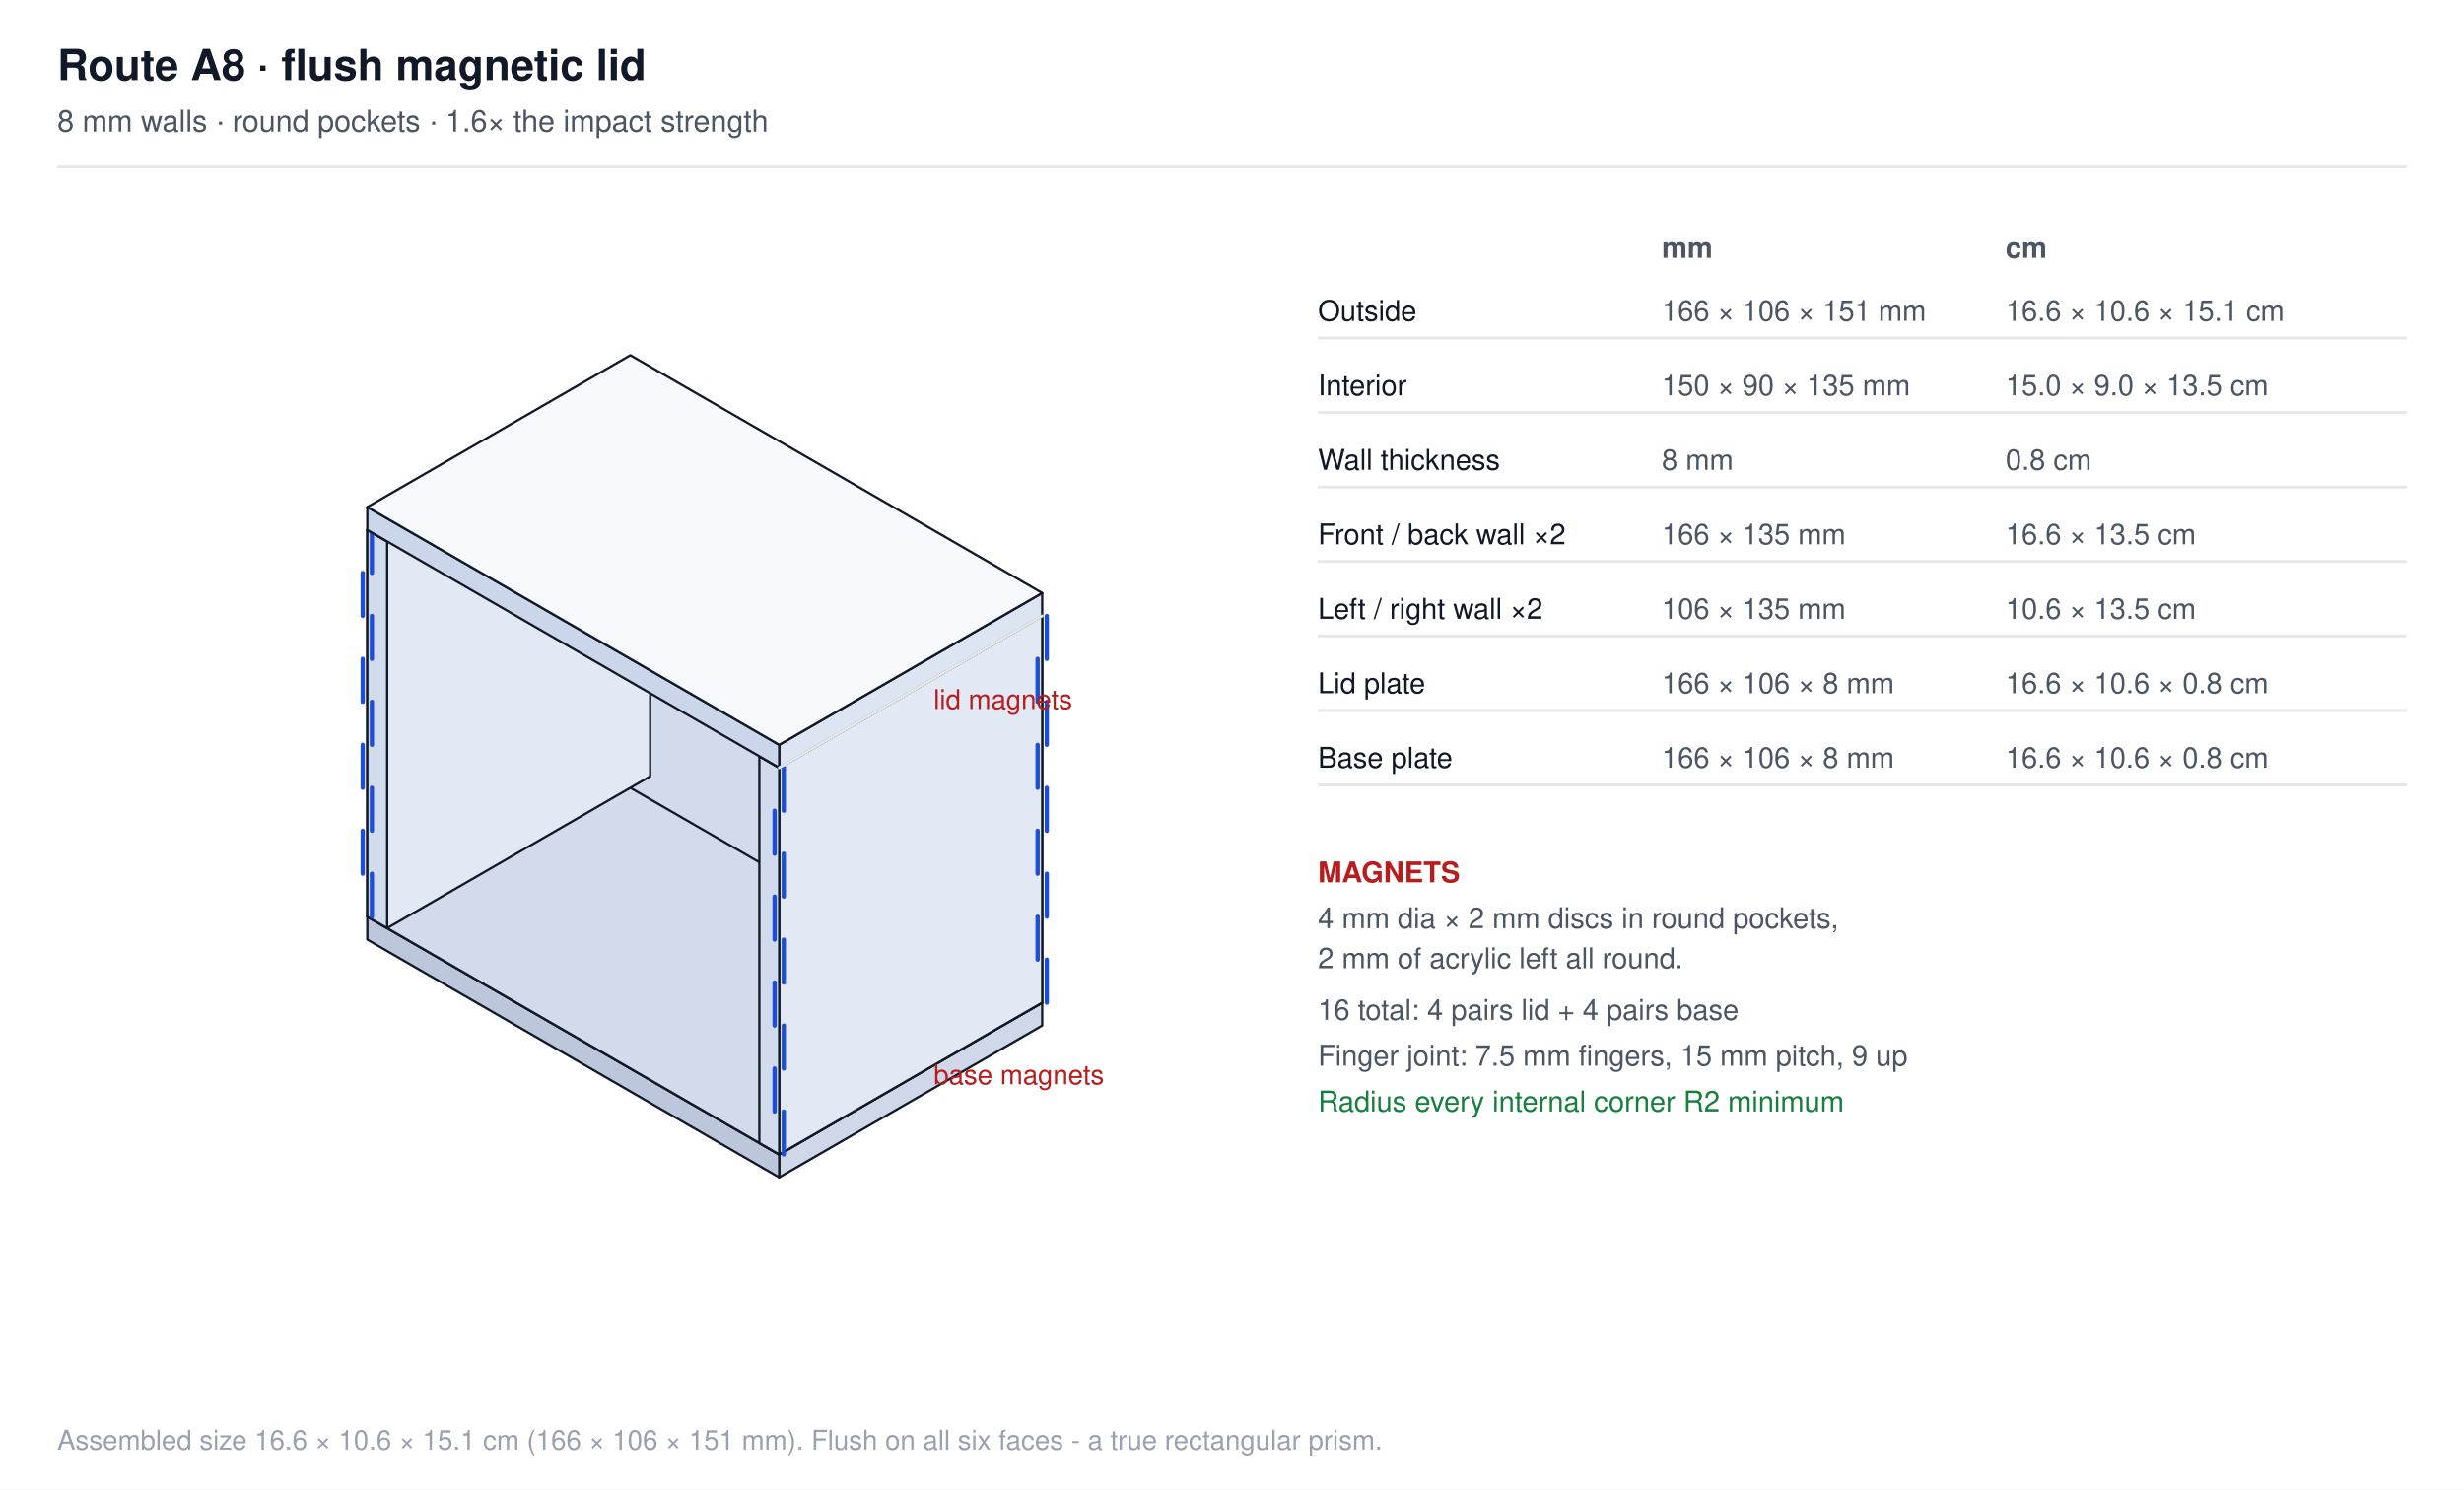
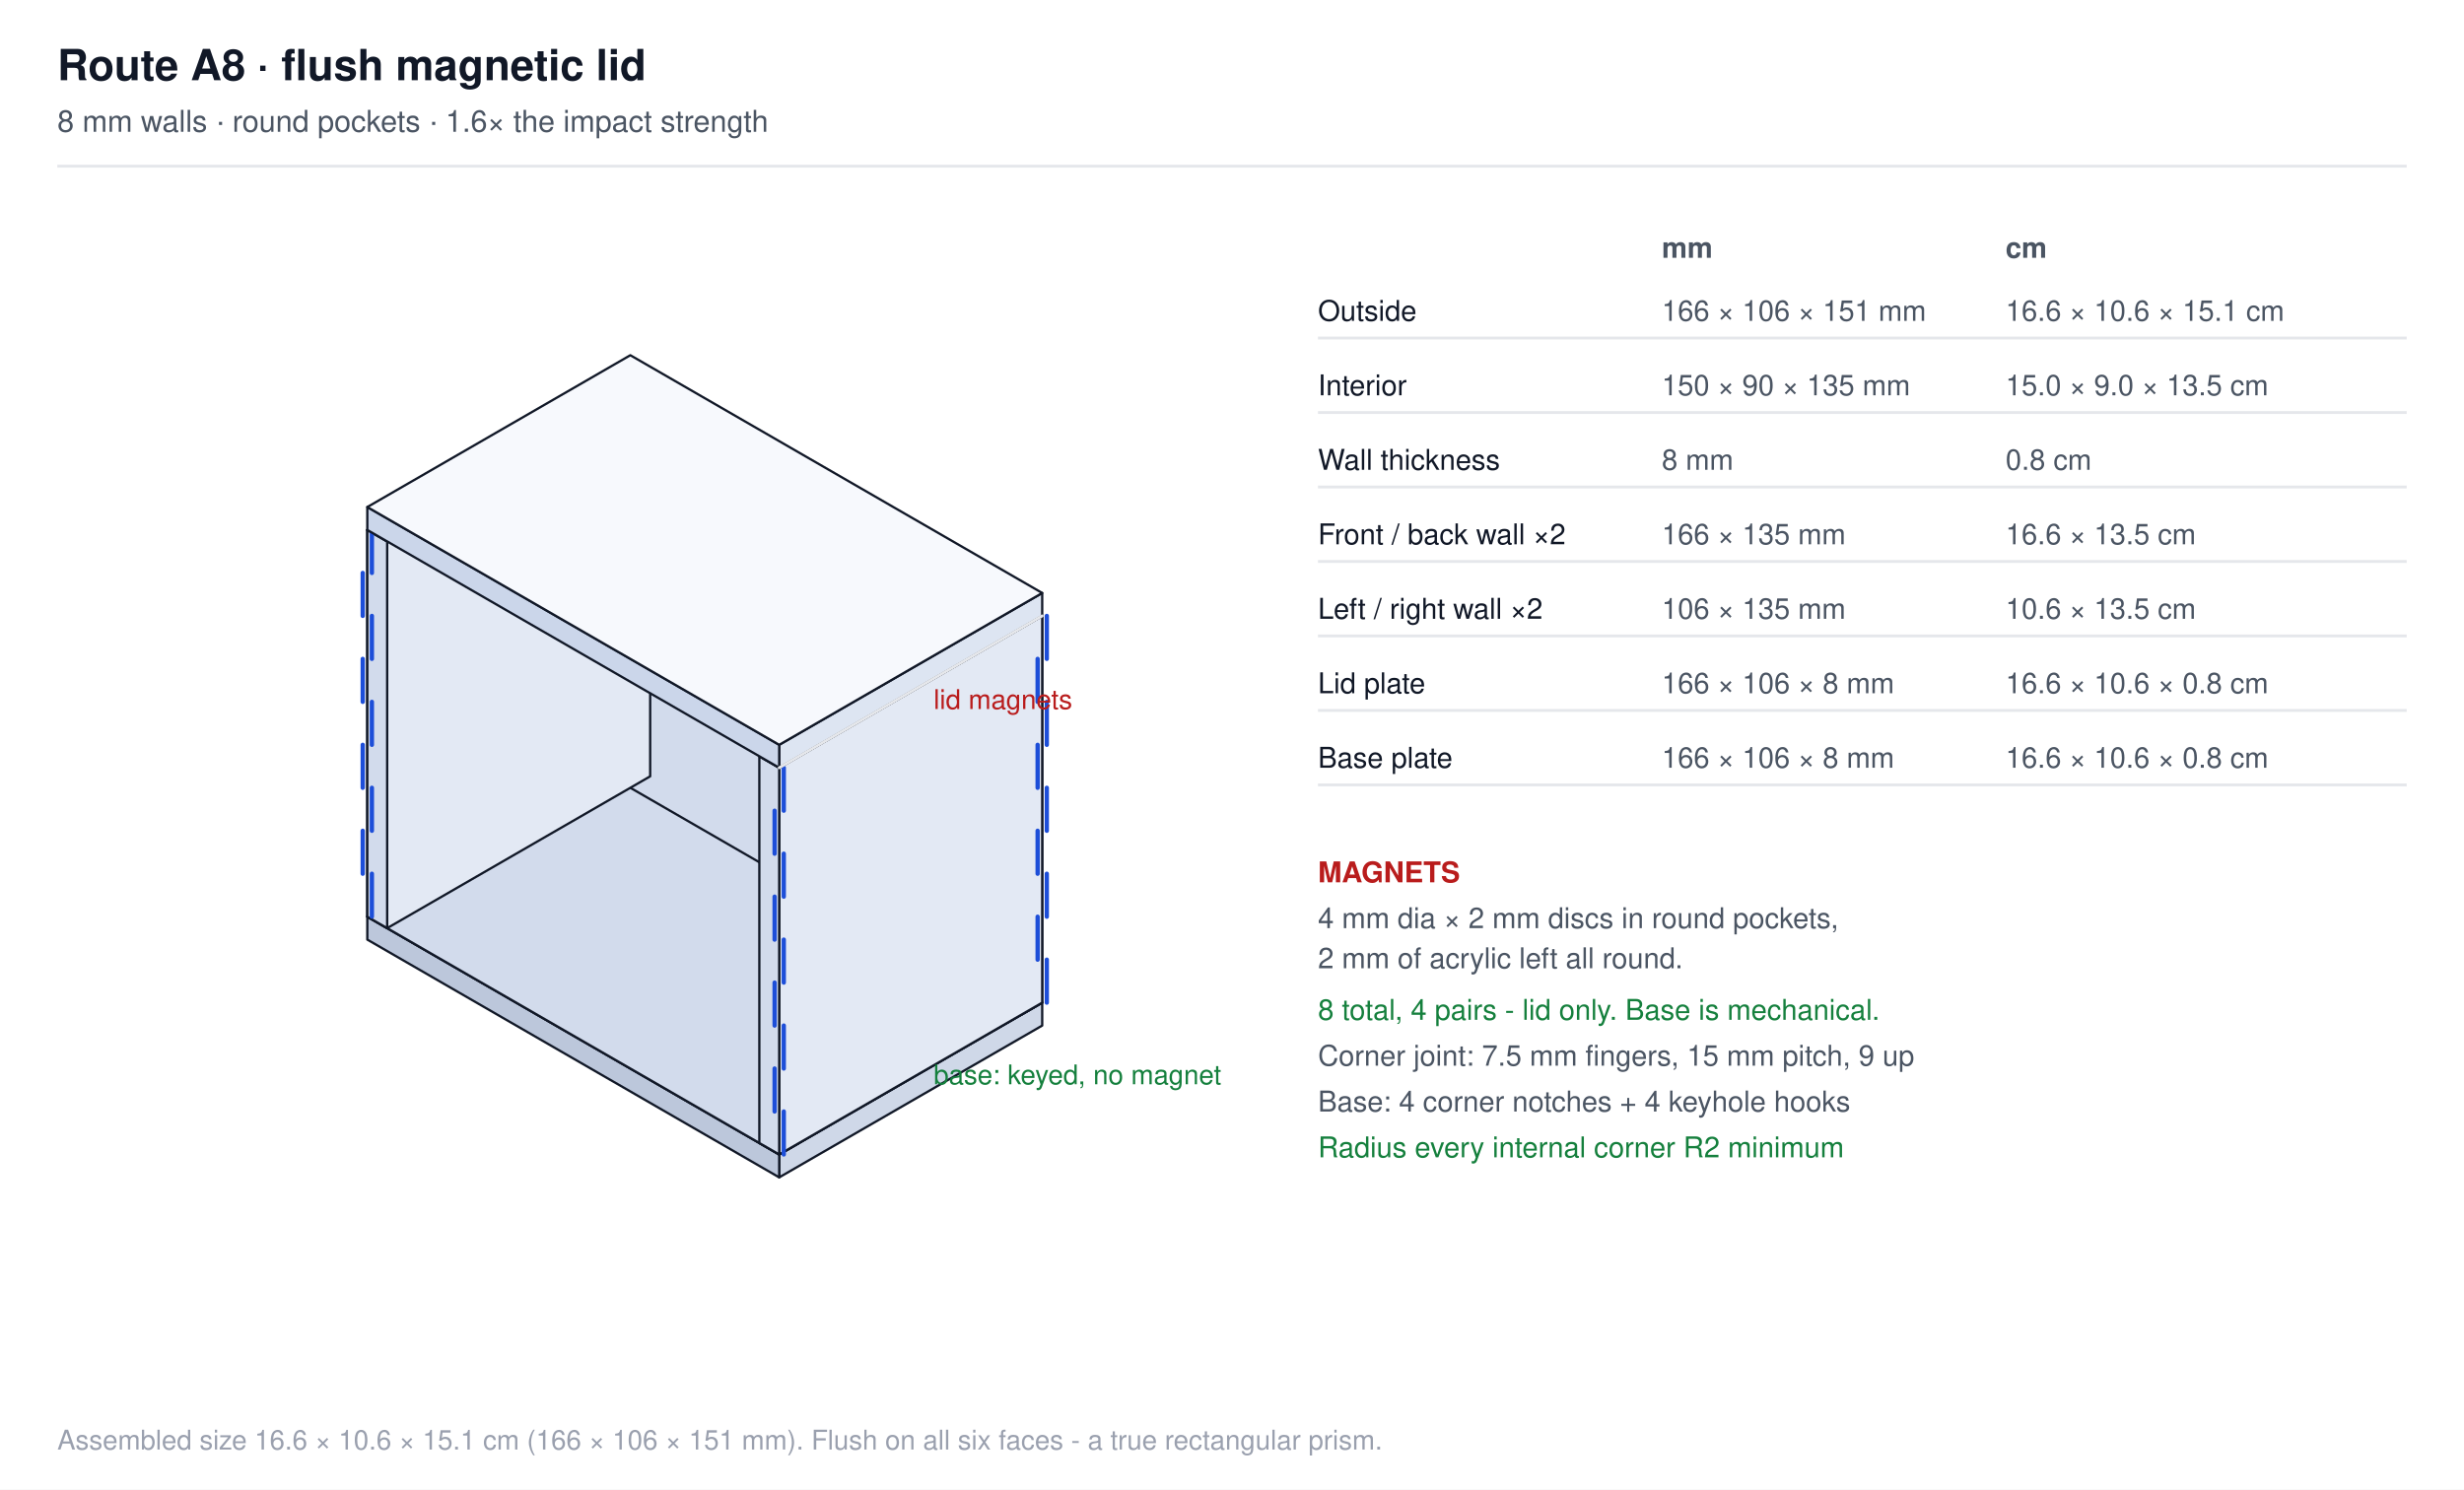
<svg xmlns="http://www.w3.org/2000/svg" width="860" height="520" viewBox="0 0 860 520" font-family="Helvetica, Arial, sans-serif">
  <rect width="860" height="520" fill="#ffffff" />
  <text x="20" y="28" font-size="15" fill="#111827" text-anchor="start" font-weight="bold">Route A8 · flush magnetic lid</text>
  <text x="20" y="46" font-size="10.5" fill="#4b5563" text-anchor="start" font-weight="normal">8 mm walls · round pockets · 1.6× the impact strength</text>
  <line x1="20" y1="58" x2="840" y2="58" stroke="#e5e7eb" />
  <polygon points="363.76,358.00 271.96,411.00 271.96,403.00 363.76,350.00" fill="#cfd8e8" stroke="#111827" stroke-width="0.8" stroke-linejoin="round" />
  <polygon points="128.20,328.00 271.96,411.00 271.96,403.00 128.20,320.00" fill="#bcc7db" stroke="#111827" stroke-width="0.8" stroke-linejoin="round" />
  <polygon points="220.00,267.00 363.76,350.00 271.96,403.00 128.20,320.00" fill="#eef2f9" stroke="#111827" stroke-width="0.8" stroke-linejoin="round" />
  <polygon points="278.89,399.00 271.96,403.00 271.96,268.00 278.89,264.00" fill="#e3e9f4" stroke="#111827" stroke-width="0.8" stroke-linejoin="round" />
  <polygon points="128.20,320.00 271.96,403.00 271.96,268.00 128.20,185.00" fill="#d2dbec" stroke="#111827" stroke-width="0.8" stroke-linejoin="round" />
  <polygon points="135.13,181.00 278.89,264.00 271.96,268.00 128.20,185.00" fill="#f7f9fd" stroke="#111827" stroke-width="0.8" stroke-linejoin="round" />
  <polygon points="363.76,350.00 356.83,354.00 356.83,219.00 363.76,215.00" fill="#e3e9f4" stroke="#111827" stroke-width="0.8" stroke-linejoin="round" />
  <polygon points="213.07,271.00 356.83,354.00 356.83,219.00 213.07,136.00" fill="#d2dbec" stroke="#111827" stroke-width="0.8" stroke-linejoin="round" />
  <polygon points="220.00,132.00 363.76,215.00 356.83,219.00 213.07,136.00" fill="#f7f9fd" stroke="#111827" stroke-width="0.8" stroke-linejoin="round" />
  <polygon points="226.93,271.00 135.13,324.00 135.13,189.00 226.93,136.00" fill="#e3e9f4" stroke="#111827" stroke-width="0.8" stroke-linejoin="round" />
  <polygon points="128.20,320.00 135.13,324.00 135.13,189.00 128.20,185.00" fill="#d2dbec" stroke="#111827" stroke-width="0.8" stroke-linejoin="round" />
  <polygon points="220.00,132.00 226.93,136.00 135.13,189.00 128.20,185.00" fill="#f7f9fd" stroke="#111827" stroke-width="0.8" stroke-linejoin="round" />
  <polygon points="363.76,350.00 271.96,403.00 271.96,268.00 363.76,215.00" fill="#e3e9f4" stroke="#111827" stroke-width="0.8" stroke-linejoin="round" />
  <polygon points="265.03,399.00 271.96,403.00 271.96,268.00 265.03,264.00" fill="#d2dbec" stroke="#111827" stroke-width="0.8" stroke-linejoin="round" />
  <polygon points="356.83,211.00 363.76,215.00 271.96,268.00 265.03,264.00" fill="#f7f9fd" stroke="#111827" stroke-width="0.8" stroke-linejoin="round" />
  <line x1="273.56" y1="403.00" x2="273.56" y2="388.00" stroke="#1d4ed8" stroke-width="1.5" stroke-linecap="round" />
  <line x1="270.36" y1="388.00" x2="270.36" y2="373.00" stroke="#1d4ed8" stroke-width="1.5" stroke-linecap="round" />
  <line x1="273.56" y1="373.00" x2="273.56" y2="358.00" stroke="#1d4ed8" stroke-width="1.5" stroke-linecap="round" />
  <line x1="270.36" y1="358.00" x2="270.36" y2="343.00" stroke="#1d4ed8" stroke-width="1.5" stroke-linecap="round" />
  <line x1="273.56" y1="343.00" x2="273.56" y2="328.00" stroke="#1d4ed8" stroke-width="1.5" stroke-linecap="round" />
  <line x1="270.36" y1="328.00" x2="270.36" y2="313.00" stroke="#1d4ed8" stroke-width="1.5" stroke-linecap="round" />
  <line x1="273.56" y1="313.00" x2="273.56" y2="298.00" stroke="#1d4ed8" stroke-width="1.5" stroke-linecap="round" />
  <line x1="270.36" y1="298.00" x2="270.36" y2="283.00" stroke="#1d4ed8" stroke-width="1.5" stroke-linecap="round" />
  <line x1="273.56" y1="283.00" x2="273.56" y2="268.00" stroke="#1d4ed8" stroke-width="1.5" stroke-linecap="round" />
  <line x1="365.36" y1="350.00" x2="365.36" y2="335.00" stroke="#1d4ed8" stroke-width="1.5" stroke-linecap="round" />
  <line x1="362.16" y1="335.00" x2="362.16" y2="320.00" stroke="#1d4ed8" stroke-width="1.5" stroke-linecap="round" />
  <line x1="365.36" y1="320.00" x2="365.36" y2="305.00" stroke="#1d4ed8" stroke-width="1.5" stroke-linecap="round" />
  <line x1="362.16" y1="305.00" x2="362.16" y2="290.00" stroke="#1d4ed8" stroke-width="1.5" stroke-linecap="round" />
  <line x1="365.36" y1="290.00" x2="365.36" y2="275.00" stroke="#1d4ed8" stroke-width="1.5" stroke-linecap="round" />
  <line x1="362.16" y1="275.00" x2="362.16" y2="260.00" stroke="#1d4ed8" stroke-width="1.5" stroke-linecap="round" />
  <line x1="365.36" y1="260.00" x2="365.36" y2="245.00" stroke="#1d4ed8" stroke-width="1.5" stroke-linecap="round" />
  <line x1="362.16" y1="245.00" x2="362.16" y2="230.00" stroke="#1d4ed8" stroke-width="1.5" stroke-linecap="round" />
  <line x1="365.36" y1="230.00" x2="365.36" y2="215.00" stroke="#1d4ed8" stroke-width="1.5" stroke-linecap="round" />
  <line x1="129.80" y1="320.00" x2="129.80" y2="305.00" stroke="#1d4ed8" stroke-width="1.5" stroke-linecap="round" />
  <line x1="126.60" y1="305.00" x2="126.60" y2="290.00" stroke="#1d4ed8" stroke-width="1.5" stroke-linecap="round" />
  <line x1="129.80" y1="290.00" x2="129.80" y2="275.00" stroke="#1d4ed8" stroke-width="1.5" stroke-linecap="round" />
  <line x1="126.60" y1="275.00" x2="126.60" y2="260.00" stroke="#1d4ed8" stroke-width="1.5" stroke-linecap="round" />
  <line x1="129.80" y1="260.00" x2="129.80" y2="245.00" stroke="#1d4ed8" stroke-width="1.5" stroke-linecap="round" />
  <line x1="126.60" y1="245.00" x2="126.60" y2="230.00" stroke="#1d4ed8" stroke-width="1.5" stroke-linecap="round" />
  <line x1="129.80" y1="230.00" x2="129.80" y2="215.00" stroke="#1d4ed8" stroke-width="1.5" stroke-linecap="round" />
  <line x1="126.60" y1="215.00" x2="126.60" y2="200.00" stroke="#1d4ed8" stroke-width="1.5" stroke-linecap="round" />
  <line x1="129.80" y1="200.00" x2="129.80" y2="185.00" stroke="#1d4ed8" stroke-width="1.5" stroke-linecap="round" />
  <polygon points="363.76,215.00 271.96,268.00 271.96,260.00 363.76,207.00" fill="#dde5f2" stroke="#111827" stroke-width="0.8" stroke-linejoin="round" />
  <polygon points="128.20,185.00 271.96,268.00 271.96,260.00 128.20,177.00" fill="#cbd6ea" stroke="#111827" stroke-width="0.8" stroke-linejoin="round" />
  <polygon points="220.00,124.00 363.76,207.00 271.96,260.00 128.20,177.00" fill="#f7f9fd" stroke="#111827" stroke-width="0.8" stroke-linejoin="round" />
  <line x1="271.96" y1="268.00" x2="363.76" y2="215.00" stroke="#e5e7eb" stroke-width="1" stroke-linecap="round" />
  <text x="325.861" y="247.5" font-size="9.5" fill="#b91c1c" text-anchor="start" font-weight="normal">lid magnets</text>
-   <text x="325.861" y="378.5" font-size="9.5" fill="#b91c1c" text-anchor="start" font-weight="normal">base magnets</text>
+   <text x="325.861" y="378.5" font-size="9.5" fill="#15803d" text-anchor="start" font-weight="normal">base: keyed, no magnet</text>
  <text x="580" y="90" font-size="10" fill="#4b5563" text-anchor="start" font-weight="bold">mm</text>
  <text x="700" y="90" font-size="10" fill="#4b5563" text-anchor="start" font-weight="bold">cm</text>
  <text x="460" y="112" font-size="10" fill="#111827" text-anchor="start" font-weight="normal">Outside</text>
  <text x="580" y="112" font-size="10" fill="#4b5563" text-anchor="start" font-weight="normal">166 × 106 × 151 mm</text>
  <text x="700" y="112" font-size="10" fill="#4b5563" text-anchor="start" font-weight="normal">16.6 × 10.6 × 15.1 cm</text>
  <line x1="460" y1="118" x2="840" y2="118" stroke="#e5e7eb" />
  <text x="460" y="138" font-size="10" fill="#111827" text-anchor="start" font-weight="normal">Interior</text>
  <text x="580" y="138" font-size="10" fill="#4b5563" text-anchor="start" font-weight="normal">150 × 90 × 135 mm</text>
  <text x="700" y="138" font-size="10" fill="#4b5563" text-anchor="start" font-weight="normal">15.0 × 9.0 × 13.5 cm</text>
  <line x1="460" y1="144" x2="840" y2="144" stroke="#e5e7eb" />
  <text x="460" y="164" font-size="10" fill="#111827" text-anchor="start" font-weight="normal">Wall thickness</text>
  <text x="580" y="164" font-size="10" fill="#4b5563" text-anchor="start" font-weight="normal">8 mm</text>
  <text x="700" y="164" font-size="10" fill="#4b5563" text-anchor="start" font-weight="normal">0.8 cm</text>
  <line x1="460" y1="170" x2="840" y2="170" stroke="#e5e7eb" />
  <text x="460" y="190" font-size="10" fill="#111827" text-anchor="start" font-weight="normal">Front / back wall ×2</text>
  <text x="580" y="190" font-size="10" fill="#4b5563" text-anchor="start" font-weight="normal">166 × 135 mm</text>
  <text x="700" y="190" font-size="10" fill="#4b5563" text-anchor="start" font-weight="normal">16.6 × 13.5 cm</text>
  <line x1="460" y1="196" x2="840" y2="196" stroke="#e5e7eb" />
  <text x="460" y="216" font-size="10" fill="#111827" text-anchor="start" font-weight="normal">Left / right wall ×2</text>
  <text x="580" y="216" font-size="10" fill="#4b5563" text-anchor="start" font-weight="normal">106 × 135 mm</text>
  <text x="700" y="216" font-size="10" fill="#4b5563" text-anchor="start" font-weight="normal">10.6 × 13.5 cm</text>
  <line x1="460" y1="222" x2="840" y2="222" stroke="#e5e7eb" />
  <text x="460" y="242" font-size="10" fill="#111827" text-anchor="start" font-weight="normal">Lid plate</text>
  <text x="580" y="242" font-size="10" fill="#4b5563" text-anchor="start" font-weight="normal">166 × 106 × 8 mm</text>
  <text x="700" y="242" font-size="10" fill="#4b5563" text-anchor="start" font-weight="normal">16.6 × 10.6 × 0.8 cm</text>
  <line x1="460" y1="248" x2="840" y2="248" stroke="#e5e7eb" />
  <text x="460" y="268" font-size="10" fill="#111827" text-anchor="start" font-weight="normal">Base plate</text>
  <text x="580" y="268" font-size="10" fill="#4b5563" text-anchor="start" font-weight="normal">166 × 106 × 8 mm</text>
  <text x="700" y="268" font-size="10" fill="#4b5563" text-anchor="start" font-weight="normal">16.6 × 10.6 × 0.8 cm</text>
  <line x1="460" y1="274" x2="840" y2="274" stroke="#e5e7eb" />
  <text x="460" y="308" font-size="10" fill="#b91c1c" text-anchor="start" font-weight="bold">MAGNETS</text>
  <text x="460" y="324" font-size="10" fill="#4b5563" text-anchor="start" font-weight="normal">4 mm dia × 2 mm discs in round pockets,</text>
  <text x="460" y="338" font-size="10" fill="#4b5563" text-anchor="start" font-weight="normal">2 mm of acrylic left all round.</text>
-   <text x="460" y="356" font-size="10" fill="#4b5563" text-anchor="start" font-weight="normal">16 total: 4 pairs lid + 4 pairs base</text>
-   <text x="460" y="372" font-size="10" fill="#4b5563" text-anchor="start" font-weight="normal">Finger joint: 7.5 mm fingers, 15 mm pitch, 9 up</text>
-   <text x="460" y="388" font-size="10" fill="#15803d" text-anchor="start" font-weight="normal">Radius every internal corner R2 minimum</text>
+   <text x="460" y="356" font-size="10" fill="#15803d" text-anchor="start" font-weight="normal">8 total, 4 pairs - lid only. Base is mechanical.</text>
+   <text x="460" y="372" font-size="10" fill="#4b5563" text-anchor="start" font-weight="normal">Corner joint: 7.5 mm fingers, 15 mm pitch, 9 up</text>
+   <text x="460" y="388" font-size="10" fill="#4b5563" text-anchor="start" font-weight="normal">Base: 4 corner notches + 4 keyhole hooks</text>
+   <text x="460" y="404" font-size="10" fill="#15803d" text-anchor="start" font-weight="normal">Radius every internal corner R2 minimum</text>
  <text x="20" y="506" font-size="9.5" fill="#9aa0ae" text-anchor="start" font-weight="normal">Assembled size 16.6 × 10.6 × 15.1 cm (166 × 106 × 151 mm). Flush on all six faces - a true rectangular prism.</text>
</svg>
